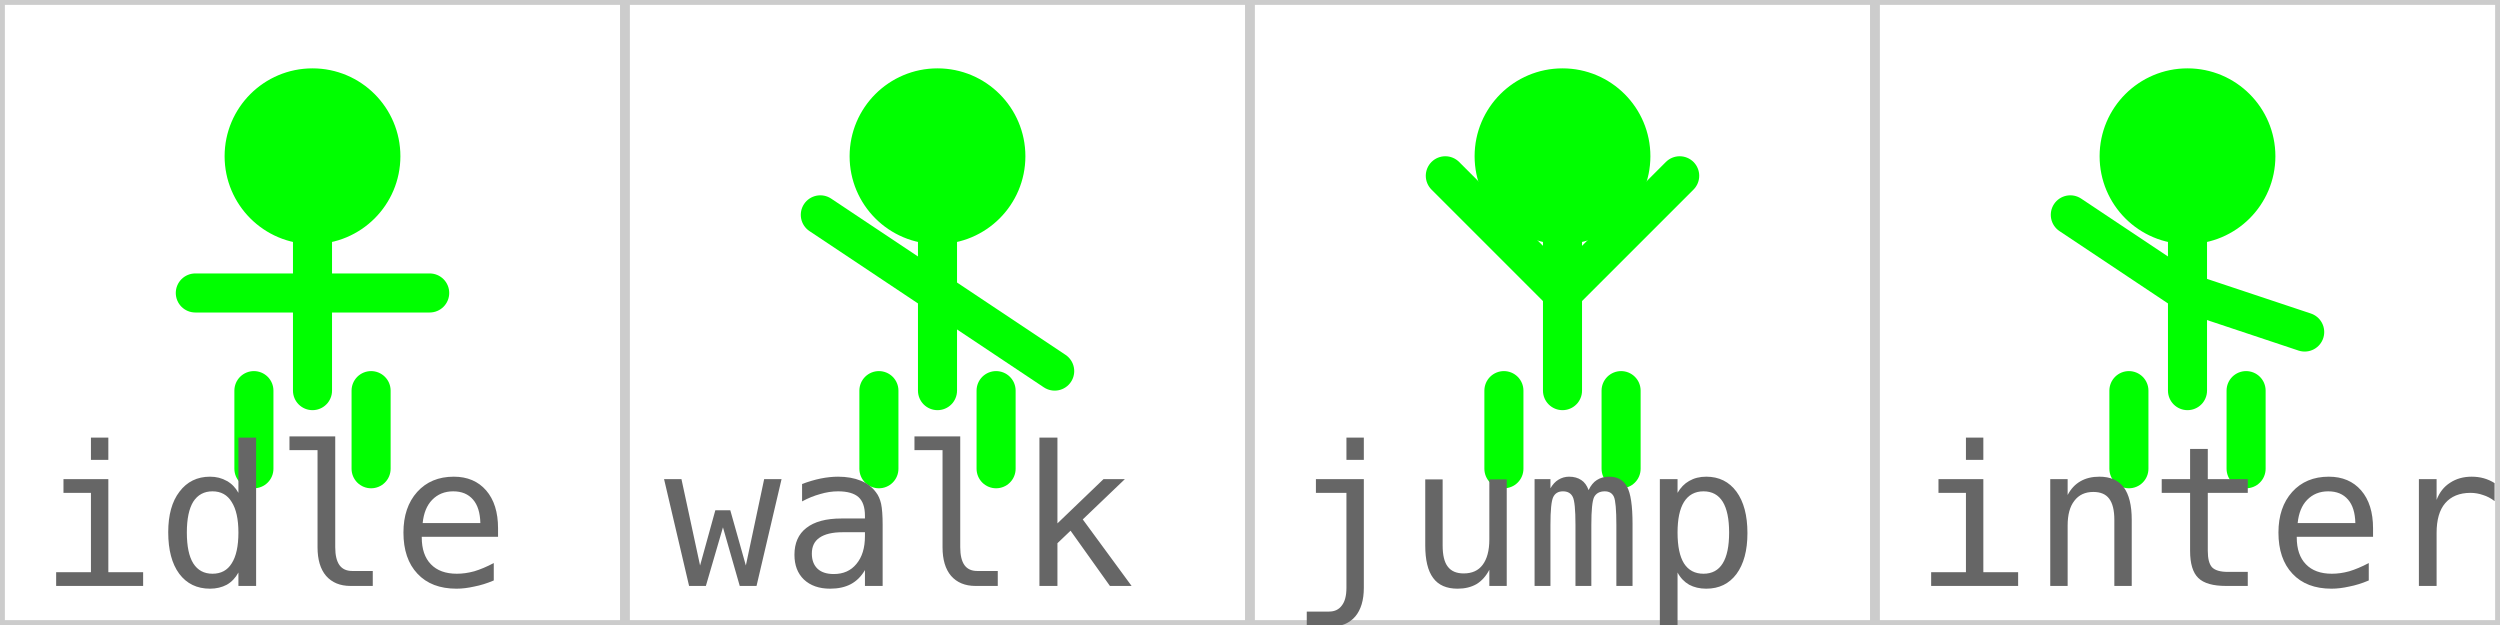
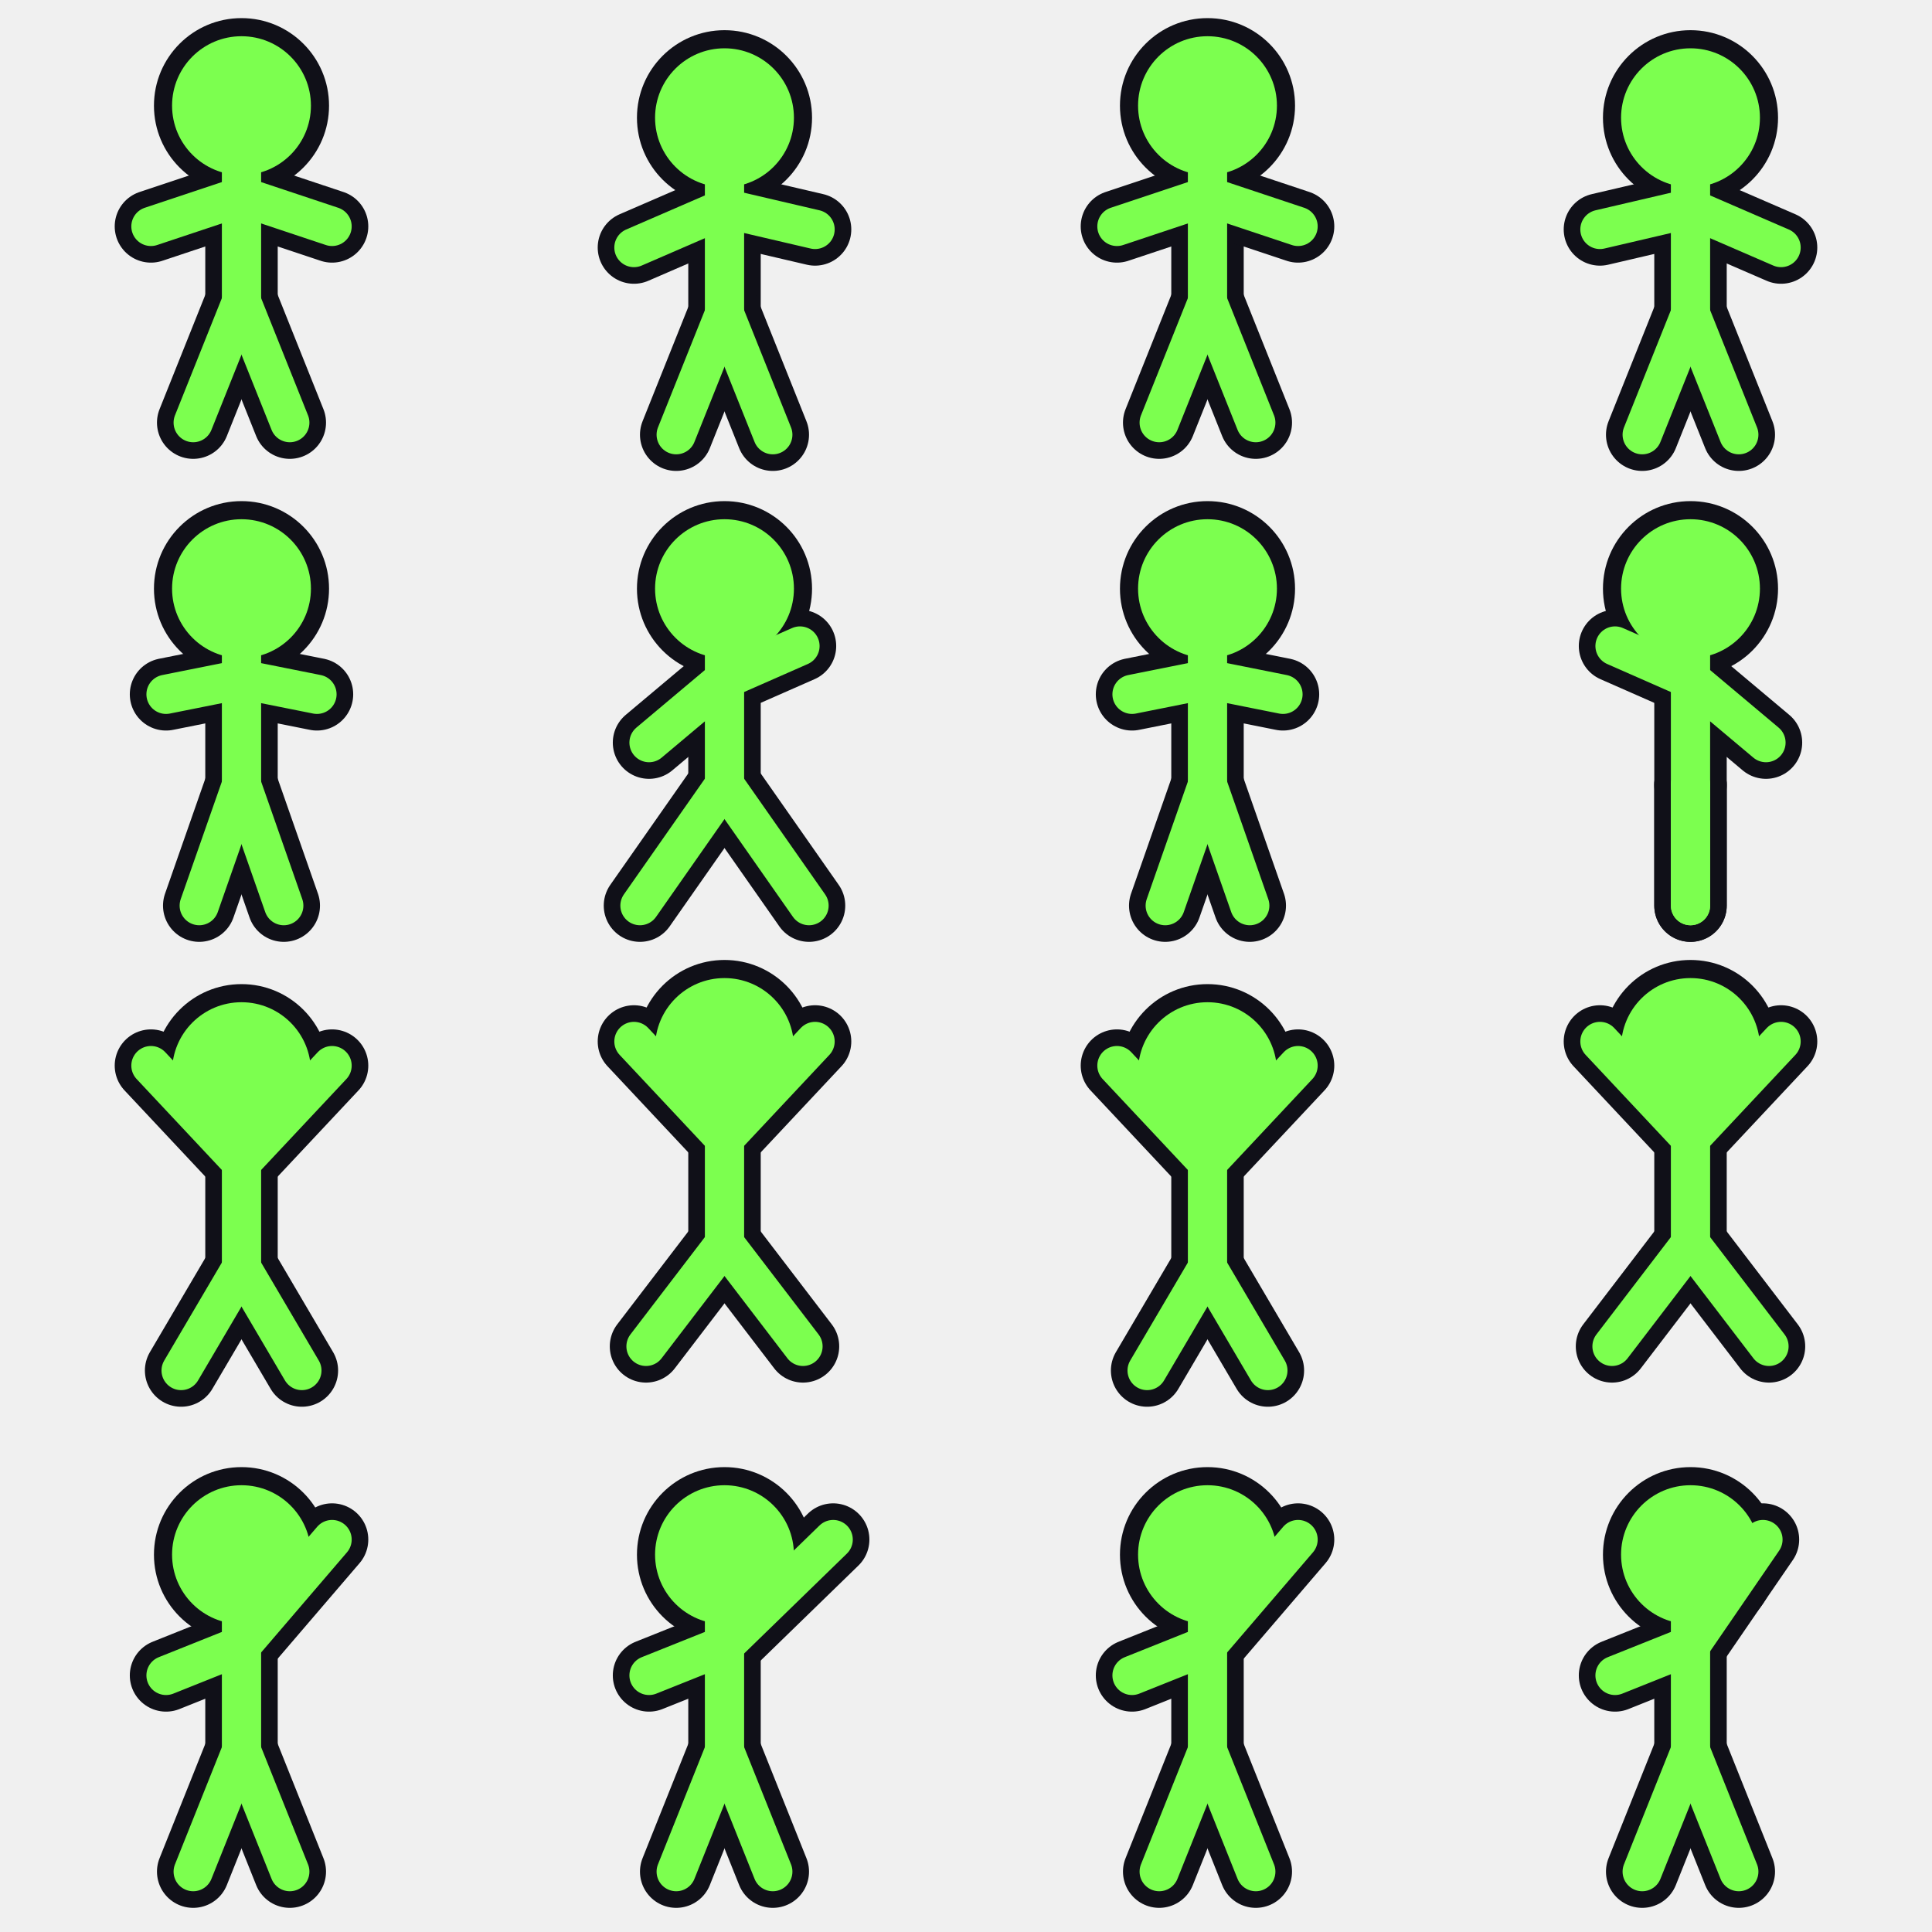
- <svg xmlns="http://www.w3.org/2000/svg" width="128" height="32" viewBox="0 0 128 32">
-   <defs>
-     <style>
-       text { font-family: monospace; font-size: 10px; fill: #666; }
-       .grid-line { stroke: #ddd; stroke-width: 0.5; }
-     </style>
-   </defs>
-   <rect width="128" height="32" fill="#f5f5f5" />
-   <line class="grid-line" x1="0" y1="0" x2="0" y2="32" />
-   <line class="grid-line" x1="32" y1="0" x2="32" y2="32" />
-   <line class="grid-line" x1="64" y1="0" x2="64" y2="32" />
-   <line class="grid-line" x1="96" y1="0" x2="96" y2="32" />
-   <line class="grid-line" x1="128" y1="0" x2="128" y2="32" />
-   <line class="grid-line" x1="0" y1="0" x2="128" y2="0" />
-   <line class="grid-line" x1="0" y1="32" x2="128" y2="32" />
-   <rect x="0" y="0" width="32" height="32" fill="white" stroke="#ccc" stroke-width="0.5" />
-   <g data-pose="idle">
-     <circle cx="16" cy="8" r="4" fill="#0f0" stroke="#0f0" stroke-width="1" />
-     <line x1="16" y1="12" x2="16" y2="20" stroke="#0f0" stroke-width="2" stroke-linecap="round" />
-     <line x1="10" y1="15" x2="22" y2="15" stroke="#0f0" stroke-width="2" stroke-linecap="round" />
-     <line x1="13" y1="20" x2="13" y2="24" stroke="#0f0" stroke-width="2" stroke-linecap="round" />
-     <line x1="19" y1="20" x2="19" y2="24" stroke="#0f0" stroke-width="2" stroke-linecap="round" />
-   </g>
-   <text x="2" y="30">idle</text>
-   <rect x="32" y="0" width="32" height="32" fill="white" stroke="#ccc" stroke-width="0.5" />
-   <g data-pose="walk">
-     <circle cx="48" cy="8" r="4" fill="#0f0" stroke="#0f0" stroke-width="1" />
-     <line x1="48" y1="12" x2="48" y2="20" stroke="#0f0" stroke-width="2" stroke-linecap="round" />
-     <line x1="42" y1="11" x2="48" y2="15" stroke="#0f0" stroke-width="2" stroke-linecap="round" />
-     <line x1="54" y1="19" x2="48" y2="15" stroke="#0f0" stroke-width="2" stroke-linecap="round" />
-     <line x1="45" y1="20" x2="45" y2="24" stroke="#0f0" stroke-width="2" stroke-linecap="round" />
-     <line x1="51" y1="20" x2="51" y2="24" stroke="#0f0" stroke-width="2" stroke-linecap="round" />
-   </g>
-   <text x="34" y="30">walk</text>
-   <rect x="64" y="0" width="32" height="32" fill="white" stroke="#ccc" stroke-width="0.5" />
-   <g data-pose="jump">
-     <circle cx="80" cy="8" r="4" fill="#0f0" stroke="#0f0" stroke-width="1" />
-     <line x1="80" y1="12" x2="80" y2="20" stroke="#0f0" stroke-width="2" stroke-linecap="round" />
-     <line x1="74" y1="9" x2="80" y2="15" stroke="#0f0" stroke-width="2" stroke-linecap="round" />
-     <line x1="86" y1="9" x2="80" y2="15" stroke="#0f0" stroke-width="2" stroke-linecap="round" />
-     <line x1="77" y1="20" x2="77" y2="24" stroke="#0f0" stroke-width="2" stroke-linecap="round" />
-     <line x1="83" y1="20" x2="83" y2="24" stroke="#0f0" stroke-width="2" stroke-linecap="round" />
-   </g>
-   <text x="66" y="30">jump</text>
-   <rect x="96" y="0" width="32" height="32" fill="white" stroke="#ccc" stroke-width="0.5" />
-   <g data-pose="interact">
-     <circle cx="112" cy="8" r="4" fill="#0f0" stroke="#0f0" stroke-width="1" />
-     <line x1="112" y1="12" x2="112" y2="20" stroke="#0f0" stroke-width="2" stroke-linecap="round" />
-     <line x1="106" y1="11" x2="112" y2="15" stroke="#0f0" stroke-width="2" stroke-linecap="round" />
-     <line x1="118" y1="17" x2="112" y2="15" stroke="#0f0" stroke-width="2" stroke-linecap="round" />
-     <line x1="109" y1="20" x2="109" y2="24" stroke="#0f0" stroke-width="2" stroke-linecap="round" />
-     <line x1="115" y1="20" x2="115" y2="24" stroke="#0f0" stroke-width="2" stroke-linecap="round" />
-   </g>
-   <text x="98" y="30">interact</text>
+ <svg xmlns="http://www.w3.org/2000/svg" width="128" height="128" viewBox="0 0 128 128">
+   <g>
+     <circle cx="16.0" cy="7.0" r="5.8" fill="#101018" />
+     <line x1="16.0" y1="11.0" x2="16.0" y2="20.0" stroke="#101018" stroke-width="4.80" stroke-linecap="round" />
+     <line x1="16.0" y1="13.0" x2="10.0" y2="15.0" stroke="#101018" stroke-width="4.80" stroke-linecap="round" />
+     <line x1="16.0" y1="13.0" x2="22.0" y2="15.0" stroke="#101018" stroke-width="4.80" stroke-linecap="round" />
+     <line x1="16.0" y1="20.0" x2="12.8" y2="28.0" stroke="#101018" stroke-width="4.80" stroke-linecap="round" />
+     <line x1="16.0" y1="20.0" x2="19.2" y2="28.0" stroke="#101018" stroke-width="4.80" stroke-linecap="round" />
+     <circle cx="16.0" cy="7.0" r="4.6" fill="#7CFF4F" />
+     <line x1="16.0" y1="11.0" x2="16.0" y2="20.0" stroke="#7CFF4F" stroke-width="2.60" stroke-linecap="round" />
+     <line x1="16.0" y1="13.0" x2="10.0" y2="15.0" stroke="#7CFF4F" stroke-width="2.60" stroke-linecap="round" />
+     <line x1="16.0" y1="13.0" x2="22.0" y2="15.0" stroke="#7CFF4F" stroke-width="2.60" stroke-linecap="round" />
+     <line x1="16.0" y1="20.0" x2="12.8" y2="28.0" stroke="#7CFF4F" stroke-width="2.60" stroke-linecap="round" />
+     <line x1="16.0" y1="20.0" x2="19.2" y2="28.0" stroke="#7CFF4F" stroke-width="2.60" stroke-linecap="round" />
+   </g>
+   <g>
+     <circle cx="48.0" cy="7.8" r="5.8" fill="#101018" />
+     <line x1="48.0" y1="11.8" x2="48.0" y2="20.8" stroke="#101018" stroke-width="4.80" stroke-linecap="round" />
+     <line x1="48.0" y1="13.8" x2="42.0" y2="16.4" stroke="#101018" stroke-width="4.80" stroke-linecap="round" />
+     <line x1="48.0" y1="13.8" x2="54.0" y2="15.2" stroke="#101018" stroke-width="4.80" stroke-linecap="round" />
+     <line x1="48.0" y1="20.8" x2="44.8" y2="28.8" stroke="#101018" stroke-width="4.80" stroke-linecap="round" />
+     <line x1="48.0" y1="20.8" x2="51.2" y2="28.8" stroke="#101018" stroke-width="4.80" stroke-linecap="round" />
+     <circle cx="48.0" cy="7.8" r="4.6" fill="#7CFF4F" />
+     <line x1="48.0" y1="11.8" x2="48.0" y2="20.8" stroke="#7CFF4F" stroke-width="2.60" stroke-linecap="round" />
+     <line x1="48.0" y1="13.8" x2="42.0" y2="16.4" stroke="#7CFF4F" stroke-width="2.60" stroke-linecap="round" />
+     <line x1="48.0" y1="13.8" x2="54.0" y2="15.2" stroke="#7CFF4F" stroke-width="2.60" stroke-linecap="round" />
+     <line x1="48.0" y1="20.8" x2="44.8" y2="28.8" stroke="#7CFF4F" stroke-width="2.60" stroke-linecap="round" />
+     <line x1="48.0" y1="20.8" x2="51.2" y2="28.8" stroke="#7CFF4F" stroke-width="2.60" stroke-linecap="round" />
+   </g>
+   <g>
+     <circle cx="80.0" cy="7.0" r="5.8" fill="#101018" />
+     <line x1="80.0" y1="11.0" x2="80.0" y2="20.0" stroke="#101018" stroke-width="4.80" stroke-linecap="round" />
+     <line x1="80.0" y1="13.0" x2="74.0" y2="15.0" stroke="#101018" stroke-width="4.80" stroke-linecap="round" />
+     <line x1="80.0" y1="13.0" x2="86.0" y2="15.0" stroke="#101018" stroke-width="4.80" stroke-linecap="round" />
+     <line x1="80.0" y1="20.0" x2="76.8" y2="28.0" stroke="#101018" stroke-width="4.80" stroke-linecap="round" />
+     <line x1="80.0" y1="20.0" x2="83.2" y2="28.0" stroke="#101018" stroke-width="4.80" stroke-linecap="round" />
+     <circle cx="80.0" cy="7.0" r="4.6" fill="#7CFF4F" />
+     <line x1="80.0" y1="11.0" x2="80.0" y2="20.0" stroke="#7CFF4F" stroke-width="2.60" stroke-linecap="round" />
+     <line x1="80.0" y1="13.0" x2="74.0" y2="15.0" stroke="#7CFF4F" stroke-width="2.60" stroke-linecap="round" />
+     <line x1="80.0" y1="13.0" x2="86.0" y2="15.0" stroke="#7CFF4F" stroke-width="2.60" stroke-linecap="round" />
+     <line x1="80.0" y1="20.0" x2="76.8" y2="28.0" stroke="#7CFF4F" stroke-width="2.60" stroke-linecap="round" />
+     <line x1="80.0" y1="20.0" x2="83.2" y2="28.0" stroke="#7CFF4F" stroke-width="2.60" stroke-linecap="round" />
+   </g>
+   <g>
+     <circle cx="112.0" cy="7.8" r="5.8" fill="#101018" />
+     <line x1="112.0" y1="11.8" x2="112.0" y2="20.8" stroke="#101018" stroke-width="4.80" stroke-linecap="round" />
+     <line x1="112.0" y1="13.8" x2="106.0" y2="15.2" stroke="#101018" stroke-width="4.80" stroke-linecap="round" />
+     <line x1="112.0" y1="13.8" x2="118.0" y2="16.4" stroke="#101018" stroke-width="4.80" stroke-linecap="round" />
+     <line x1="112.0" y1="20.8" x2="108.8" y2="28.8" stroke="#101018" stroke-width="4.80" stroke-linecap="round" />
+     <line x1="112.0" y1="20.8" x2="115.2" y2="28.8" stroke="#101018" stroke-width="4.80" stroke-linecap="round" />
+     <circle cx="112.0" cy="7.8" r="4.6" fill="#7CFF4F" />
+     <line x1="112.0" y1="11.8" x2="112.0" y2="20.8" stroke="#7CFF4F" stroke-width="2.60" stroke-linecap="round" />
+     <line x1="112.0" y1="13.8" x2="106.0" y2="15.2" stroke="#7CFF4F" stroke-width="2.60" stroke-linecap="round" />
+     <line x1="112.0" y1="13.8" x2="118.0" y2="16.4" stroke="#7CFF4F" stroke-width="2.60" stroke-linecap="round" />
+     <line x1="112.0" y1="20.8" x2="108.8" y2="28.8" stroke="#7CFF4F" stroke-width="2.60" stroke-linecap="round" />
+     <line x1="112.0" y1="20.8" x2="115.2" y2="28.8" stroke="#7CFF4F" stroke-width="2.60" stroke-linecap="round" />
+   </g>
+   <g>
+     <circle cx="16.0" cy="39.0" r="5.8" fill="#101018" />
+     <line x1="16.0" y1="43.0" x2="16.0" y2="52.0" stroke="#101018" stroke-width="4.80" stroke-linecap="round" />
+     <line x1="16.0" y1="45.0" x2="11.0" y2="46.0" stroke="#101018" stroke-width="4.80" stroke-linecap="round" />
+     <line x1="16.0" y1="45.0" x2="21.0" y2="46.0" stroke="#101018" stroke-width="4.80" stroke-linecap="round" />
+     <line x1="16.0" y1="52.0" x2="13.2" y2="60.0" stroke="#101018" stroke-width="4.80" stroke-linecap="round" />
+     <line x1="16.0" y1="52.0" x2="18.8" y2="60.0" stroke="#101018" stroke-width="4.80" stroke-linecap="round" />
+     <circle cx="16.0" cy="39.0" r="4.6" fill="#7CFF4F" />
+     <line x1="16.0" y1="43.0" x2="16.0" y2="52.0" stroke="#7CFF4F" stroke-width="2.60" stroke-linecap="round" />
+     <line x1="16.0" y1="45.0" x2="11.0" y2="46.0" stroke="#7CFF4F" stroke-width="2.60" stroke-linecap="round" />
+     <line x1="16.0" y1="45.0" x2="21.0" y2="46.0" stroke="#7CFF4F" stroke-width="2.60" stroke-linecap="round" />
+     <line x1="16.0" y1="52.0" x2="13.2" y2="60.0" stroke="#7CFF4F" stroke-width="2.60" stroke-linecap="round" />
+     <line x1="16.0" y1="52.0" x2="18.8" y2="60.0" stroke="#7CFF4F" stroke-width="2.60" stroke-linecap="round" />
+   </g>
+   <g>
+     <circle cx="48.0" cy="39.0" r="5.8" fill="#101018" />
+     <line x1="48.0" y1="43.0" x2="48.0" y2="52.0" stroke="#101018" stroke-width="4.80" stroke-linecap="round" />
+     <line x1="48.0" y1="45.0" x2="43.0" y2="49.2" stroke="#101018" stroke-width="4.80" stroke-linecap="round" />
+     <line x1="48.0" y1="45.0" x2="53.0" y2="42.8" stroke="#101018" stroke-width="4.80" stroke-linecap="round" />
+     <line x1="48.0" y1="52.0" x2="42.4" y2="60.0" stroke="#101018" stroke-width="4.80" stroke-linecap="round" />
+     <line x1="48.0" y1="52.0" x2="53.6" y2="60.0" stroke="#101018" stroke-width="4.80" stroke-linecap="round" />
+     <circle cx="48.0" cy="39.0" r="4.6" fill="#7CFF4F" />
+     <line x1="48.0" y1="43.0" x2="48.0" y2="52.0" stroke="#7CFF4F" stroke-width="2.60" stroke-linecap="round" />
+     <line x1="48.0" y1="45.0" x2="43.0" y2="49.2" stroke="#7CFF4F" stroke-width="2.60" stroke-linecap="round" />
+     <line x1="48.0" y1="45.0" x2="53.0" y2="42.8" stroke="#7CFF4F" stroke-width="2.60" stroke-linecap="round" />
+     <line x1="48.0" y1="52.0" x2="42.4" y2="60.0" stroke="#7CFF4F" stroke-width="2.60" stroke-linecap="round" />
+     <line x1="48.0" y1="52.0" x2="53.6" y2="60.0" stroke="#7CFF4F" stroke-width="2.60" stroke-linecap="round" />
+   </g>
+   <g>
+     <circle cx="80.0" cy="39.0" r="5.8" fill="#101018" />
+     <line x1="80.0" y1="43.0" x2="80.0" y2="52.0" stroke="#101018" stroke-width="4.80" stroke-linecap="round" />
+     <line x1="80.0" y1="45.0" x2="75.0" y2="46.0" stroke="#101018" stroke-width="4.80" stroke-linecap="round" />
+     <line x1="80.0" y1="45.0" x2="85.0" y2="46.0" stroke="#101018" stroke-width="4.80" stroke-linecap="round" />
+     <line x1="80.0" y1="52.0" x2="77.2" y2="60.0" stroke="#101018" stroke-width="4.80" stroke-linecap="round" />
+     <line x1="80.0" y1="52.0" x2="82.8" y2="60.0" stroke="#101018" stroke-width="4.80" stroke-linecap="round" />
+     <circle cx="80.0" cy="39.0" r="4.6" fill="#7CFF4F" />
+     <line x1="80.0" y1="43.0" x2="80.0" y2="52.0" stroke="#7CFF4F" stroke-width="2.60" stroke-linecap="round" />
+     <line x1="80.0" y1="45.0" x2="75.0" y2="46.0" stroke="#7CFF4F" stroke-width="2.60" stroke-linecap="round" />
+     <line x1="80.0" y1="45.0" x2="85.0" y2="46.0" stroke="#7CFF4F" stroke-width="2.60" stroke-linecap="round" />
+     <line x1="80.0" y1="52.0" x2="77.2" y2="60.0" stroke="#7CFF4F" stroke-width="2.60" stroke-linecap="round" />
+     <line x1="80.0" y1="52.0" x2="82.8" y2="60.0" stroke="#7CFF4F" stroke-width="2.60" stroke-linecap="round" />
+   </g>
+   <g>
+     <circle cx="112.0" cy="39.0" r="5.8" fill="#101018" />
+     <line x1="112.0" y1="43.0" x2="112.0" y2="52.0" stroke="#101018" stroke-width="4.80" stroke-linecap="round" />
+     <line x1="112.0" y1="45.0" x2="107.0" y2="42.8" stroke="#101018" stroke-width="4.80" stroke-linecap="round" />
+     <line x1="112.0" y1="45.0" x2="117.0" y2="49.2" stroke="#101018" stroke-width="4.80" stroke-linecap="round" />
+     <line x1="112.0" y1="52.0" x2="112.0" y2="60.0" stroke="#101018" stroke-width="4.80" stroke-linecap="round" />
+     <line x1="112.0" y1="52.0" x2="112.0" y2="60.0" stroke="#101018" stroke-width="4.80" stroke-linecap="round" />
+     <circle cx="112.0" cy="39.0" r="4.6" fill="#7CFF4F" />
+     <line x1="112.0" y1="43.0" x2="112.0" y2="52.0" stroke="#7CFF4F" stroke-width="2.60" stroke-linecap="round" />
+     <line x1="112.0" y1="45.0" x2="107.0" y2="42.8" stroke="#7CFF4F" stroke-width="2.60" stroke-linecap="round" />
+     <line x1="112.0" y1="45.0" x2="117.0" y2="49.2" stroke="#7CFF4F" stroke-width="2.60" stroke-linecap="round" />
+     <line x1="112.0" y1="52.0" x2="112.0" y2="60.0" stroke="#7CFF4F" stroke-width="2.60" stroke-linecap="round" />
+     <line x1="112.0" y1="52.0" x2="112.0" y2="60.0" stroke="#7CFF4F" stroke-width="2.60" stroke-linecap="round" />
+   </g>
+   <g>
+     <circle cx="16.0" cy="71.0" r="5.8" fill="#101018" />
+     <line x1="16.0" y1="75.0" x2="16.0" y2="84.0" stroke="#101018" stroke-width="4.80" stroke-linecap="round" />
+     <line x1="16.0" y1="77.0" x2="10.0" y2="70.6" stroke="#101018" stroke-width="4.80" stroke-linecap="round" />
+     <line x1="16.0" y1="77.0" x2="22.0" y2="70.6" stroke="#101018" stroke-width="4.80" stroke-linecap="round" />
+     <line x1="16.0" y1="84.0" x2="12.0" y2="90.8" stroke="#101018" stroke-width="4.80" stroke-linecap="round" />
+     <line x1="16.0" y1="84.0" x2="20.0" y2="90.8" stroke="#101018" stroke-width="4.80" stroke-linecap="round" />
+     <circle cx="16.0" cy="71.0" r="4.6" fill="#7CFF4F" />
+     <line x1="16.0" y1="75.0" x2="16.0" y2="84.0" stroke="#7CFF4F" stroke-width="2.60" stroke-linecap="round" />
+     <line x1="16.0" y1="77.0" x2="10.0" y2="70.6" stroke="#7CFF4F" stroke-width="2.60" stroke-linecap="round" />
+     <line x1="16.0" y1="77.0" x2="22.0" y2="70.6" stroke="#7CFF4F" stroke-width="2.60" stroke-linecap="round" />
+     <line x1="16.0" y1="84.0" x2="12.0" y2="90.8" stroke="#7CFF4F" stroke-width="2.60" stroke-linecap="round" />
+     <line x1="16.0" y1="84.0" x2="20.0" y2="90.8" stroke="#7CFF4F" stroke-width="2.60" stroke-linecap="round" />
+   </g>
+   <g>
+     <circle cx="48.0" cy="69.4" r="5.8" fill="#101018" />
+     <line x1="48.0" y1="73.4" x2="48.0" y2="82.4" stroke="#101018" stroke-width="4.80" stroke-linecap="round" />
+     <line x1="48.0" y1="75.4" x2="42.0" y2="69.0" stroke="#101018" stroke-width="4.80" stroke-linecap="round" />
+     <line x1="48.0" y1="75.4" x2="54.0" y2="69.0" stroke="#101018" stroke-width="4.80" stroke-linecap="round" />
+     <line x1="48.0" y1="82.4" x2="42.8" y2="89.2" stroke="#101018" stroke-width="4.80" stroke-linecap="round" />
+     <line x1="48.0" y1="82.4" x2="53.2" y2="89.2" stroke="#101018" stroke-width="4.80" stroke-linecap="round" />
+     <circle cx="48.0" cy="69.4" r="4.6" fill="#7CFF4F" />
+     <line x1="48.0" y1="73.4" x2="48.0" y2="82.4" stroke="#7CFF4F" stroke-width="2.60" stroke-linecap="round" />
+     <line x1="48.0" y1="75.4" x2="42.0" y2="69.0" stroke="#7CFF4F" stroke-width="2.60" stroke-linecap="round" />
+     <line x1="48.0" y1="75.4" x2="54.0" y2="69.0" stroke="#7CFF4F" stroke-width="2.60" stroke-linecap="round" />
+     <line x1="48.0" y1="82.4" x2="42.8" y2="89.2" stroke="#7CFF4F" stroke-width="2.60" stroke-linecap="round" />
+     <line x1="48.0" y1="82.4" x2="53.2" y2="89.2" stroke="#7CFF4F" stroke-width="2.60" stroke-linecap="round" />
+   </g>
+   <g>
+     <circle cx="80.0" cy="71.0" r="5.8" fill="#101018" />
+     <line x1="80.0" y1="75.0" x2="80.0" y2="84.0" stroke="#101018" stroke-width="4.80" stroke-linecap="round" />
+     <line x1="80.0" y1="77.0" x2="74.0" y2="70.6" stroke="#101018" stroke-width="4.80" stroke-linecap="round" />
+     <line x1="80.0" y1="77.0" x2="86.0" y2="70.6" stroke="#101018" stroke-width="4.80" stroke-linecap="round" />
+     <line x1="80.0" y1="84.0" x2="76.0" y2="90.8" stroke="#101018" stroke-width="4.80" stroke-linecap="round" />
+     <line x1="80.0" y1="84.0" x2="84.0" y2="90.8" stroke="#101018" stroke-width="4.80" stroke-linecap="round" />
+     <circle cx="80.0" cy="71.0" r="4.6" fill="#7CFF4F" />
+     <line x1="80.0" y1="75.0" x2="80.0" y2="84.0" stroke="#7CFF4F" stroke-width="2.60" stroke-linecap="round" />
+     <line x1="80.0" y1="77.0" x2="74.0" y2="70.6" stroke="#7CFF4F" stroke-width="2.60" stroke-linecap="round" />
+     <line x1="80.0" y1="77.0" x2="86.0" y2="70.6" stroke="#7CFF4F" stroke-width="2.60" stroke-linecap="round" />
+     <line x1="80.0" y1="84.0" x2="76.0" y2="90.8" stroke="#7CFF4F" stroke-width="2.60" stroke-linecap="round" />
+     <line x1="80.0" y1="84.0" x2="84.0" y2="90.8" stroke="#7CFF4F" stroke-width="2.60" stroke-linecap="round" />
+   </g>
+   <g>
+     <circle cx="112.0" cy="69.4" r="5.8" fill="#101018" />
+     <line x1="112.0" y1="73.4" x2="112.0" y2="82.4" stroke="#101018" stroke-width="4.80" stroke-linecap="round" />
+     <line x1="112.0" y1="75.4" x2="106.0" y2="69.0" stroke="#101018" stroke-width="4.80" stroke-linecap="round" />
+     <line x1="112.0" y1="75.4" x2="118.0" y2="69.0" stroke="#101018" stroke-width="4.80" stroke-linecap="round" />
+     <line x1="112.0" y1="82.4" x2="106.8" y2="89.2" stroke="#101018" stroke-width="4.80" stroke-linecap="round" />
+     <line x1="112.0" y1="82.4" x2="117.2" y2="89.2" stroke="#101018" stroke-width="4.80" stroke-linecap="round" />
+     <circle cx="112.0" cy="69.4" r="4.6" fill="#7CFF4F" />
+     <line x1="112.0" y1="73.4" x2="112.0" y2="82.4" stroke="#7CFF4F" stroke-width="2.60" stroke-linecap="round" />
+     <line x1="112.0" y1="75.4" x2="106.0" y2="69.0" stroke="#7CFF4F" stroke-width="2.60" stroke-linecap="round" />
+     <line x1="112.0" y1="75.4" x2="118.0" y2="69.0" stroke="#7CFF4F" stroke-width="2.60" stroke-linecap="round" />
+     <line x1="112.0" y1="82.4" x2="106.8" y2="89.2" stroke="#7CFF4F" stroke-width="2.60" stroke-linecap="round" />
+     <line x1="112.0" y1="82.4" x2="117.2" y2="89.2" stroke="#7CFF4F" stroke-width="2.60" stroke-linecap="round" />
+   </g>
+   <g>
+     <circle cx="16.0" cy="103.0" r="5.8" fill="#101018" />
+     <line x1="16.0" y1="107.0" x2="16.0" y2="116.0" stroke="#101018" stroke-width="4.80" stroke-linecap="round" />
+     <line x1="16.0" y1="109.0" x2="11.0" y2="111.0" stroke="#101018" stroke-width="4.80" stroke-linecap="round" />
+     <line x1="16.0" y1="109.0" x2="22.0" y2="102.0" stroke="#101018" stroke-width="4.80" stroke-linecap="round" />
+     <line x1="16.0" y1="116.0" x2="12.8" y2="124.0" stroke="#101018" stroke-width="4.80" stroke-linecap="round" />
+     <line x1="16.0" y1="116.0" x2="19.2" y2="124.0" stroke="#101018" stroke-width="4.80" stroke-linecap="round" />
+     <circle cx="16.0" cy="103.0" r="4.6" fill="#7CFF4F" />
+     <line x1="16.0" y1="107.0" x2="16.0" y2="116.0" stroke="#7CFF4F" stroke-width="2.60" stroke-linecap="round" />
+     <line x1="16.0" y1="109.0" x2="11.0" y2="111.0" stroke="#7CFF4F" stroke-width="2.60" stroke-linecap="round" />
+     <line x1="16.0" y1="109.0" x2="22.0" y2="102.0" stroke="#7CFF4F" stroke-width="2.60" stroke-linecap="round" />
+     <line x1="16.0" y1="116.0" x2="12.8" y2="124.0" stroke="#7CFF4F" stroke-width="2.60" stroke-linecap="round" />
+     <line x1="16.0" y1="116.0" x2="19.2" y2="124.0" stroke="#7CFF4F" stroke-width="2.60" stroke-linecap="round" />
+   </g>
+   <g>
+     <circle cx="48.0" cy="103.0" r="5.8" fill="#101018" />
+     <line x1="48.0" y1="107.0" x2="48.0" y2="116.0" stroke="#101018" stroke-width="4.80" stroke-linecap="round" />
+     <line x1="48.0" y1="109.0" x2="43.0" y2="111.0" stroke="#101018" stroke-width="4.80" stroke-linecap="round" />
+     <line x1="48.0" y1="109.0" x2="55.2" y2="102.0" stroke="#101018" stroke-width="4.80" stroke-linecap="round" />
+     <line x1="48.0" y1="116.0" x2="44.8" y2="124.0" stroke="#101018" stroke-width="4.80" stroke-linecap="round" />
+     <line x1="48.0" y1="116.0" x2="51.2" y2="124.0" stroke="#101018" stroke-width="4.80" stroke-linecap="round" />
+     <circle cx="48.0" cy="103.0" r="4.6" fill="#7CFF4F" />
+     <line x1="48.0" y1="107.0" x2="48.0" y2="116.0" stroke="#7CFF4F" stroke-width="2.60" stroke-linecap="round" />
+     <line x1="48.0" y1="109.0" x2="43.0" y2="111.0" stroke="#7CFF4F" stroke-width="2.60" stroke-linecap="round" />
+     <line x1="48.0" y1="109.0" x2="55.2" y2="102.0" stroke="#7CFF4F" stroke-width="2.60" stroke-linecap="round" />
+     <line x1="48.0" y1="116.0" x2="44.8" y2="124.0" stroke="#7CFF4F" stroke-width="2.60" stroke-linecap="round" />
+     <line x1="48.0" y1="116.0" x2="51.2" y2="124.0" stroke="#7CFF4F" stroke-width="2.60" stroke-linecap="round" />
+   </g>
+   <g>
+     <circle cx="80.0" cy="103.0" r="5.8" fill="#101018" />
+     <line x1="80.0" y1="107.0" x2="80.0" y2="116.0" stroke="#101018" stroke-width="4.80" stroke-linecap="round" />
+     <line x1="80.0" y1="109.0" x2="75.0" y2="111.0" stroke="#101018" stroke-width="4.80" stroke-linecap="round" />
+     <line x1="80.0" y1="109.0" x2="86.0" y2="102.0" stroke="#101018" stroke-width="4.80" stroke-linecap="round" />
+     <line x1="80.0" y1="116.0" x2="76.8" y2="124.0" stroke="#101018" stroke-width="4.80" stroke-linecap="round" />
+     <line x1="80.0" y1="116.0" x2="83.2" y2="124.0" stroke="#101018" stroke-width="4.80" stroke-linecap="round" />
+     <circle cx="80.0" cy="103.0" r="4.6" fill="#7CFF4F" />
+     <line x1="80.0" y1="107.0" x2="80.0" y2="116.0" stroke="#7CFF4F" stroke-width="2.60" stroke-linecap="round" />
+     <line x1="80.0" y1="109.0" x2="75.0" y2="111.0" stroke="#7CFF4F" stroke-width="2.60" stroke-linecap="round" />
+     <line x1="80.0" y1="109.0" x2="86.0" y2="102.0" stroke="#7CFF4F" stroke-width="2.60" stroke-linecap="round" />
+     <line x1="80.0" y1="116.0" x2="76.8" y2="124.0" stroke="#7CFF4F" stroke-width="2.60" stroke-linecap="round" />
+     <line x1="80.0" y1="116.0" x2="83.2" y2="124.0" stroke="#7CFF4F" stroke-width="2.60" stroke-linecap="round" />
+   </g>
+   <g>
+     <circle cx="112.0" cy="103.0" r="5.8" fill="#101018" />
+     <line x1="112.0" y1="107.0" x2="112.0" y2="116.0" stroke="#101018" stroke-width="4.80" stroke-linecap="round" />
+     <line x1="112.0" y1="109.0" x2="107.0" y2="111.0" stroke="#101018" stroke-width="4.80" stroke-linecap="round" />
+     <line x1="112.0" y1="109.0" x2="116.8" y2="102.0" stroke="#101018" stroke-width="4.80" stroke-linecap="round" />
+     <line x1="112.0" y1="116.0" x2="108.8" y2="124.0" stroke="#101018" stroke-width="4.80" stroke-linecap="round" />
+     <line x1="112.0" y1="116.0" x2="115.2" y2="124.0" stroke="#101018" stroke-width="4.80" stroke-linecap="round" />
+     <circle cx="112.0" cy="103.0" r="4.6" fill="#7CFF4F" />
+     <line x1="112.0" y1="107.0" x2="112.0" y2="116.0" stroke="#7CFF4F" stroke-width="2.60" stroke-linecap="round" />
+     <line x1="112.0" y1="109.0" x2="107.0" y2="111.0" stroke="#7CFF4F" stroke-width="2.60" stroke-linecap="round" />
+     <line x1="112.0" y1="109.0" x2="116.8" y2="102.0" stroke="#7CFF4F" stroke-width="2.60" stroke-linecap="round" />
+     <line x1="112.0" y1="116.0" x2="108.8" y2="124.0" stroke="#7CFF4F" stroke-width="2.60" stroke-linecap="round" />
+     <line x1="112.0" y1="116.0" x2="115.2" y2="124.0" stroke="#7CFF4F" stroke-width="2.60" stroke-linecap="round" />
+   </g>
</svg>
